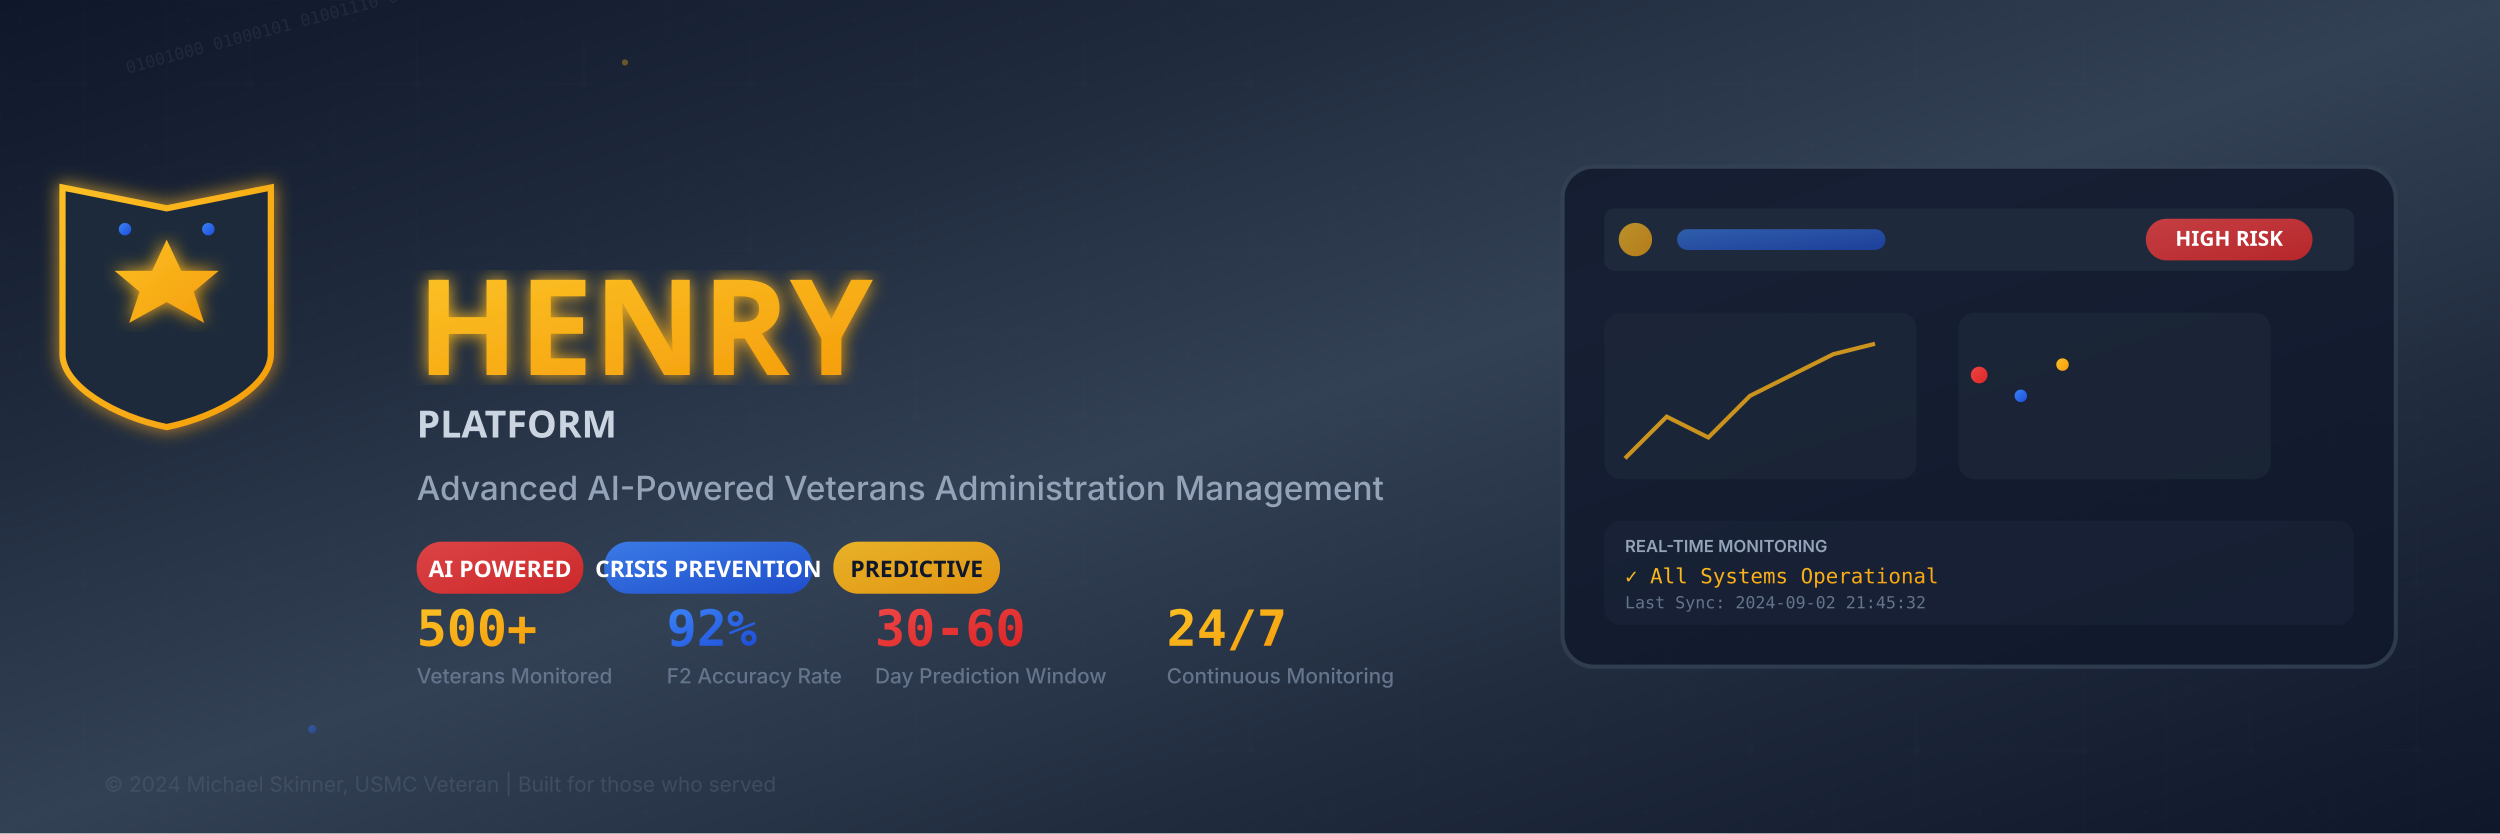
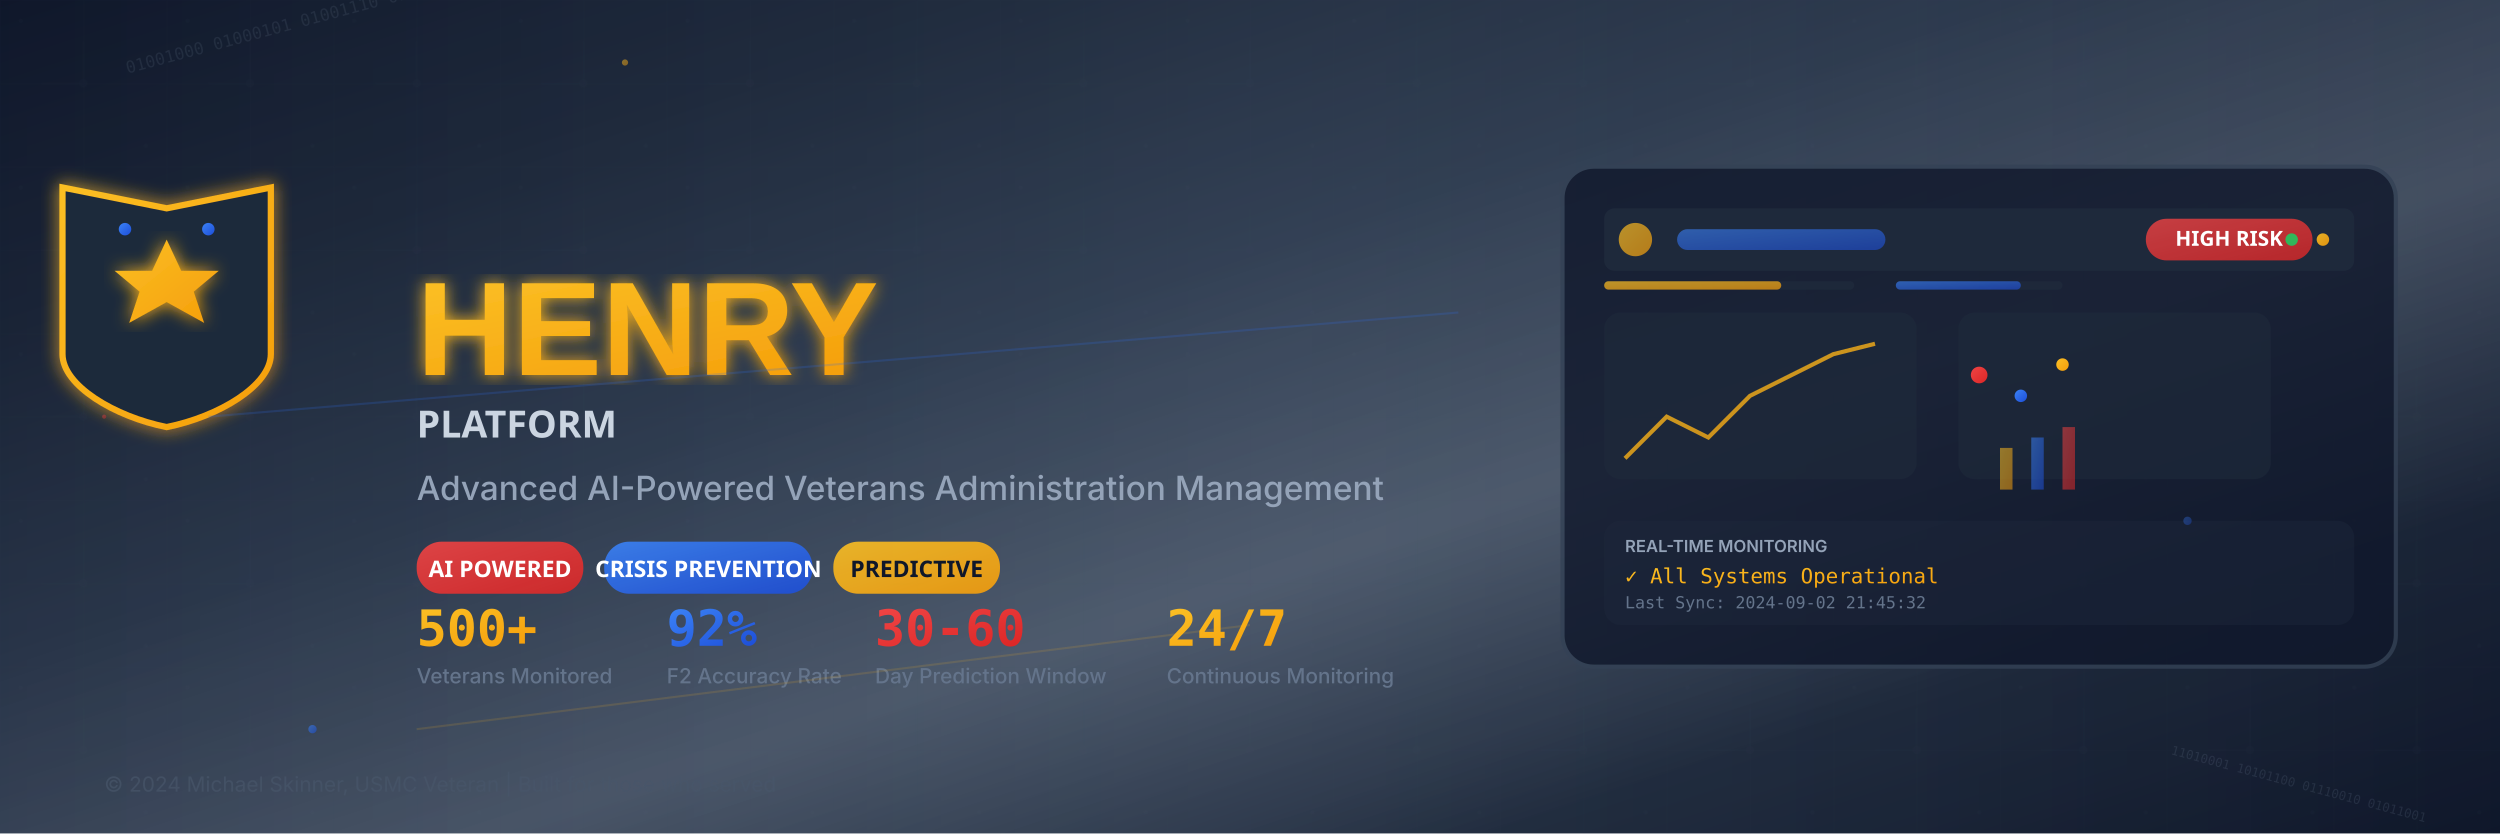
<svg xmlns="http://www.w3.org/2000/svg" viewBox="0 0 1200 400">
  <defs>
    <linearGradient id="heroBackground" x1="0%" y1="0%" x2="100%" y2="100%">
      <stop offset="0%" style="stop-color:#0f172a;stop-opacity:1" />
-       <stop offset="25%" style="stop-color:#1e293b;stop-opacity:1" />
-       <stop offset="50%" style="stop-color:#334155;stop-opacity:1" />
-       <stop offset="75%" style="stop-color:#1e293b;stop-opacity:1" />
+       <stop offset="20%" style="stop-color:#1e293b;stop-opacity:1" />
+       <stop offset="40%" style="stop-color:#334155;stop-opacity:1" />
+       <stop offset="60%" style="stop-color:#475569;stop-opacity:0.9" />
+       <stop offset="80%" style="stop-color:#1e293b;stop-opacity:1" />
      <stop offset="100%" style="stop-color:#0f172a;stop-opacity:1" />
+     </linearGradient>
+     <linearGradient id="animatedBg" x1="0%" y1="0%" x2="100%" y2="0%">
+       <stop offset="0%" style="stop-color:#0f172a;stop-opacity:1">
+         <animate attributeName="stop-color" values="#0f172a;#1e293b;#0f172a" dur="8s" repeatCount="indefinite" />
+       </stop>
+       <stop offset="50%" style="stop-color:#334155;stop-opacity:0.8">
+         <animate attributeName="stop-color" values="#334155;#475569;#334155" dur="12s" repeatCount="indefinite" />
+       </stop>
+       <stop offset="100%" style="stop-color:#0f172a;stop-opacity:1">
+         <animate attributeName="stop-color" values="#0f172a;#1e293b;#0f172a" dur="10s" repeatCount="indefinite" />
+       </stop>
    </linearGradient>
    <linearGradient id="goldGradient" x1="0%" y1="0%" x2="100%" y2="100%">
      <stop offset="0%" style="stop-color:#fbbf24;stop-opacity:1" />
      <stop offset="100%" style="stop-color:#f59e0b;stop-opacity:1" />
    </linearGradient>
    <linearGradient id="blueGradient" x1="0%" y1="0%" x2="100%" y2="100%">
      <stop offset="0%" style="stop-color:#3b82f6;stop-opacity:1" />
      <stop offset="100%" style="stop-color:#1d4ed8;stop-opacity:1" />
    </linearGradient>
    <linearGradient id="redGradient" x1="0%" y1="0%" x2="100%" y2="100%">
      <stop offset="0%" style="stop-color:#ef4444;stop-opacity:1" />
      <stop offset="100%" style="stop-color:#dc2626;stop-opacity:1" />
    </linearGradient>
    <filter id="glow">
      <feGaussianBlur stdDeviation="4" result="coloredBlur" />
      <feMerge>
        <feMergeNode in="coloredBlur" />
        <feMergeNode in="SourceGraphic" />
      </feMerge>
    </filter>
    <pattern id="grid" width="40" height="40" patternUnits="userSpaceOnUse">
      <path d="M 40 0 L 0 0 0 40" fill="none" stroke="#334155" stroke-width="0.5" opacity="0.3" />
    </pattern>
    <pattern id="circuitBoard" width="80" height="80" patternUnits="userSpaceOnUse">
      <circle cx="40" cy="40" r="2" fill="#475569" opacity="0.4" />
      <circle cx="10" cy="10" r="1" fill="#64748b" opacity="0.3" />
      <circle cx="70" cy="70" r="1" fill="#64748b" opacity="0.3" />
      <line x1="40" y1="38" x2="40" y2="20" stroke="#475569" stroke-width="1" opacity="0.2" />
      <line x1="38" y1="40" x2="20" y2="40" stroke="#475569" stroke-width="1" opacity="0.2" />
    </pattern>
  </defs>
  <rect width="100%" height="100%" fill="url(#heroBackground)" />
+   <rect width="100%" height="100%" fill="url(#animatedBg)" opacity="0.3" />
  <rect width="100%" height="100%" fill="url(#grid)" opacity="0.2" />
  <rect width="100%" height="100%" fill="url(#circuitBoard)" opacity="0.1" />
  <g transform="translate(80, 100)">
    <path d="M0 0 L50 -10 L50 70 C50 85, 25 100, 0 105 C-25 100, -50 85, -50 70 L-50 -10 Z" fill="#1e293b" stroke="url(#goldGradient)" stroke-width="3" filter="url(#glow)" />
    <polygon points="0,15 7,30 25,30 13,40 18,55 0,45 -18,55 -13,40 -25,30 -7,30" fill="url(#goldGradient)" filter="url(#glow)" />
    <circle cx="-20" cy="10" r="3" fill="url(#blueGradient)">
      <animate attributeName="opacity" values="0.6;1;0.6" dur="3s" repeatCount="indefinite" />
    </circle>
    <circle cx="20" cy="10" r="3" fill="url(#blueGradient)">
      <animate attributeName="opacity" values="1;0.6;1" dur="3s" repeatCount="indefinite" />
    </circle>
  </g>
-   <text x="200" y="180" font-family="'Orbitron', 'Arial Black', sans-serif" font-size="64" font-weight="900" fill="url(#goldGradient)" filter="url(#glow)">HENRY</text>
+   <text x="200" y="180" font-family="'Orbitron', 'Arial Black', Arial, sans-serif" font-size="64" font-weight="900" fill="url(#goldGradient)" filter="url(#glow)">
+     HENRY
+     <animate attributeName="opacity" values="0.95;1;0.95" dur="6s" repeatCount="indefinite" />
+   </text>
  <text x="200" y="210" font-family="'Rajdhani', sans-serif" font-size="18" font-weight="600" fill="#cbd5e1">PLATFORM</text>
  <text x="200" y="240" font-family="'Inter', sans-serif" font-size="16" font-weight="500" fill="#94a3b8">Advanced AI-Powered Veterans Administration Management</text>
  <g transform="translate(200, 260)">
    <rect x="0" y="0" width="80" height="25" rx="12" fill="url(#redGradient)" opacity="0.9" />
    <text x="40" y="17" font-family="'Rajdhani', sans-serif" font-size="11" font-weight="700" fill="white" text-anchor="middle">AI POWERED</text>
    <rect x="90" y="0" width="100" height="25" rx="12" fill="url(#blueGradient)" opacity="0.9" />
    <text x="140" y="17" font-family="'Rajdhani', sans-serif" font-size="11" font-weight="700" fill="white" text-anchor="middle">CRISIS PREVENTION</text>
    <rect x="200" y="0" width="80" height="25" rx="12" fill="url(#goldGradient)" opacity="0.9" />
    <text x="240" y="17" font-family="'Rajdhani', sans-serif" font-size="11" font-weight="700" fill="#0f172a" text-anchor="middle">PREDICTIVE</text>
  </g>
  <g transform="translate(200, 310)">
    <text x="0" y="0" font-family="'JetBrains Mono', monospace" font-size="24" font-weight="700" fill="url(#goldGradient)">500+</text>
    <text x="0" y="18" font-family="'Inter', sans-serif" font-size="10" font-weight="500" fill="#64748b">Veterans Monitored</text>
    <text x="120" y="0" font-family="'JetBrains Mono', monospace" font-size="24" font-weight="700" fill="url(#blueGradient)">92%</text>
    <text x="120" y="18" font-family="'Inter', sans-serif" font-size="10" font-weight="500" fill="#64748b">F2 Accuracy Rate</text>
    <text x="220" y="0" font-family="'JetBrains Mono', monospace" font-size="24" font-weight="700" fill="url(#redGradient)">30-60</text>
    <text x="220" y="18" font-family="'Inter', sans-serif" font-size="10" font-weight="500" fill="#64748b">Day Prediction Window</text>
    <text x="360" y="0" font-family="'JetBrains Mono', monospace" font-size="24" font-weight="700" fill="url(#goldGradient)">24/7</text>
    <text x="360" y="18" font-family="'Inter', sans-serif" font-size="10" font-weight="500" fill="#64748b">Continuous Monitoring</text>
  </g>
  <g transform="translate(750, 80)">
    <rect x="0" y="0" width="400" height="240" rx="15" fill="#0f172a" stroke="#334155" stroke-width="2" opacity="0.8" />
    <rect x="20" y="20" width="360" height="30" rx="5" fill="#1e293b" />
    <circle cx="35" cy="35" r="8" fill="url(#goldGradient)" opacity="0.7" />
    <rect x="55" y="30" width="100" height="10" rx="5" fill="url(#blueGradient)" opacity="0.6" />
    <rect x="280" y="25" width="80" height="20" rx="10" fill="url(#redGradient)" opacity="0.8" />
    <text x="320" y="38" font-family="'Rajdhani', sans-serif" font-size="10" font-weight="700" fill="white" text-anchor="middle">HIGH RISK</text>
    <rect x="20" y="70" width="150" height="80" rx="8" fill="#1e293b" opacity="0.6" />
    <rect x="190" y="70" width="150" height="80" rx="8" fill="#1e293b" opacity="0.6" />
    <polyline points="30,140 50,120 70,130 90,110 110,100 130,90 150,85" fill="none" stroke="url(#goldGradient)" stroke-width="2" opacity="0.8" />
    <circle cx="200" cy="100" r="4" fill="url(#redGradient)">
      <animate attributeName="r" values="4;6;4" dur="2s" repeatCount="indefinite" />
    </circle>
    <circle cx="220" cy="110" r="3" fill="url(#blueGradient)">
      <animate attributeName="r" values="3;5;3" dur="2.5s" repeatCount="indefinite" />
    </circle>
    <circle cx="240" cy="95" r="3" fill="url(#goldGradient)">
      <animate attributeName="r" values="3;5;3" dur="3s" repeatCount="indefinite" />
    </circle>
    <rect x="20" y="170" width="360" height="50" rx="8" fill="#1e293b" opacity="0.4" />
    <text x="30" y="185" font-family="'Inter', sans-serif" font-size="8" font-weight="600" fill="#94a3b8">REAL-TIME MONITORING</text>
    <text x="30" y="200" font-family="'JetBrains Mono', monospace" font-size="10" font-weight="500" fill="url(#goldGradient)">✓ All Systems Operational</text>
    <text x="30" y="212" font-family="'JetBrains Mono', monospace" font-size="8" font-weight="400" fill="#64748b">Last Sync: 2024-09-02 21:45:32</text>
  </g>
-   <g opacity="0.6">
+   <g opacity="0.7">
    <text x="50" y="50" font-family="'JetBrains Mono', monospace" font-size="8" fill="#475569" opacity="0.4" transform="rotate(-15)">01001000 01000101 01001110 01010010 01011001</text>
-     <circle cx="150" cy="350" r="2" fill="url(#blueGradient)" opacity="0.7">
+     <text x="1100" y="80" font-family="'JetBrains Mono', monospace" font-size="6" fill="#64748b" opacity="0.3" transform="rotate(15)">11010001 10101100 01110010 01011001</text>
+     <line x1="100" y1="200" x2="700" y2="150" stroke="url(#blueGradient)" stroke-width="1" opacity="0.3">
+       <animate attributeName="opacity" values="0.3;0.6;0.3" dur="4s" repeatCount="indefinite" />
+     </line>
+     <line x1="600" y1="300" x2="200" y2="350" stroke="url(#goldGradient)" stroke-width="1" opacity="0.2">
+       <animate attributeName="opacity" values="0.2;0.5;0.2" dur="6s" repeatCount="indefinite" />
+     </line>
+     <circle cx="150" cy="350" r="2" fill="url(#blueGradient)" opacity="0.8">
      <animateTransform attributeName="transform" type="translate" values="0,0; 1000,0; 0,0" dur="15s" repeatCount="indefinite" />
+       <animate attributeName="r" values="2;3;2" dur="3s" repeatCount="indefinite" />
    </circle>
-     <circle cx="300" cy="30" r="1.5" fill="url(#goldGradient)" opacity="0.6">
+     <circle cx="300" cy="30" r="1.5" fill="url(#goldGradient)" opacity="0.7">
      <animateTransform attributeName="transform" type="translate" values="0,0; -200,300; 0,0" dur="20s" repeatCount="indefinite" />
+       <animate attributeName="opacity" values="0.7;1;0.7" dur="5s" repeatCount="indefinite" />
+     </circle>
+     <circle cx="50" cy="200" r="1" fill="url(#redGradient)" opacity="0.6">
+       <animateTransform attributeName="transform" type="translate" values="0,0; 800,100; 0,0" dur="12s" repeatCount="indefinite" />
+     </circle>
+     <circle cx="1050" cy="250" r="2" fill="url(#blueGradient)" opacity="0.5">
+       <animateTransform attributeName="transform" type="translate" values="0,0; -600,-150; 0,0" dur="18s" repeatCount="indefinite" />
+     </circle>
+   </g>
+   <g transform="translate(750, 80)" opacity="0.9">
+     <rect x="20" y="55" width="120" height="4" rx="2" fill="#1e293b" />
+     <rect x="20" y="55" width="85" height="4" rx="2" fill="url(#goldGradient)" opacity="0.8">
+       <animate attributeName="width" values="85;95;85" dur="4s" repeatCount="indefinite" />
+     </rect>
+     <rect x="160" y="55" width="80" height="4" rx="2" fill="#1e293b" />
+     <rect x="160" y="55" width="60" height="4" rx="2" fill="url(#blueGradient)" opacity="0.7">
+       <animate attributeName="width" values="60;70;60" dur="6s" repeatCount="indefinite" />
+     </rect>
+     <g transform="translate(200, 85)">
+       <rect x="10" y="50" width="6" height="20" fill="url(#goldGradient)" opacity="0.6">
+         <animate attributeName="height" values="20;35;20" dur="3s" repeatCount="indefinite" />
+       </rect>
+       <rect x="25" y="45" width="6" height="25" fill="url(#blueGradient)" opacity="0.6">
+         <animate attributeName="height" values="25;40;25" dur="4s" repeatCount="indefinite" />
+       </rect>
+       <rect x="40" y="40" width="6" height="30" fill="url(#redGradient)" opacity="0.6">
+         <animate attributeName="height" values="30;45;30" dur="5s" repeatCount="indefinite" />
+       </rect>
+     </g>
+     <circle cx="350" cy="35" r="3" fill="#22c55e">
+       <animate attributeName="opacity" values="0.8;1;0.8" dur="2s" repeatCount="indefinite" />
+     </circle>
+     <circle cx="365" cy="35" r="3" fill="url(#goldGradient)">
+       <animate attributeName="opacity" values="1;0.7;1" dur="3s" repeatCount="indefinite" />
    </circle>
  </g>
  <text x="50" y="380" font-family="'Inter', sans-serif" font-size="10" font-weight="400" fill="#475569" opacity="0.7">© 2024 Michael Skinner, USMC Veteran | Built for those who served</text>
</svg>
